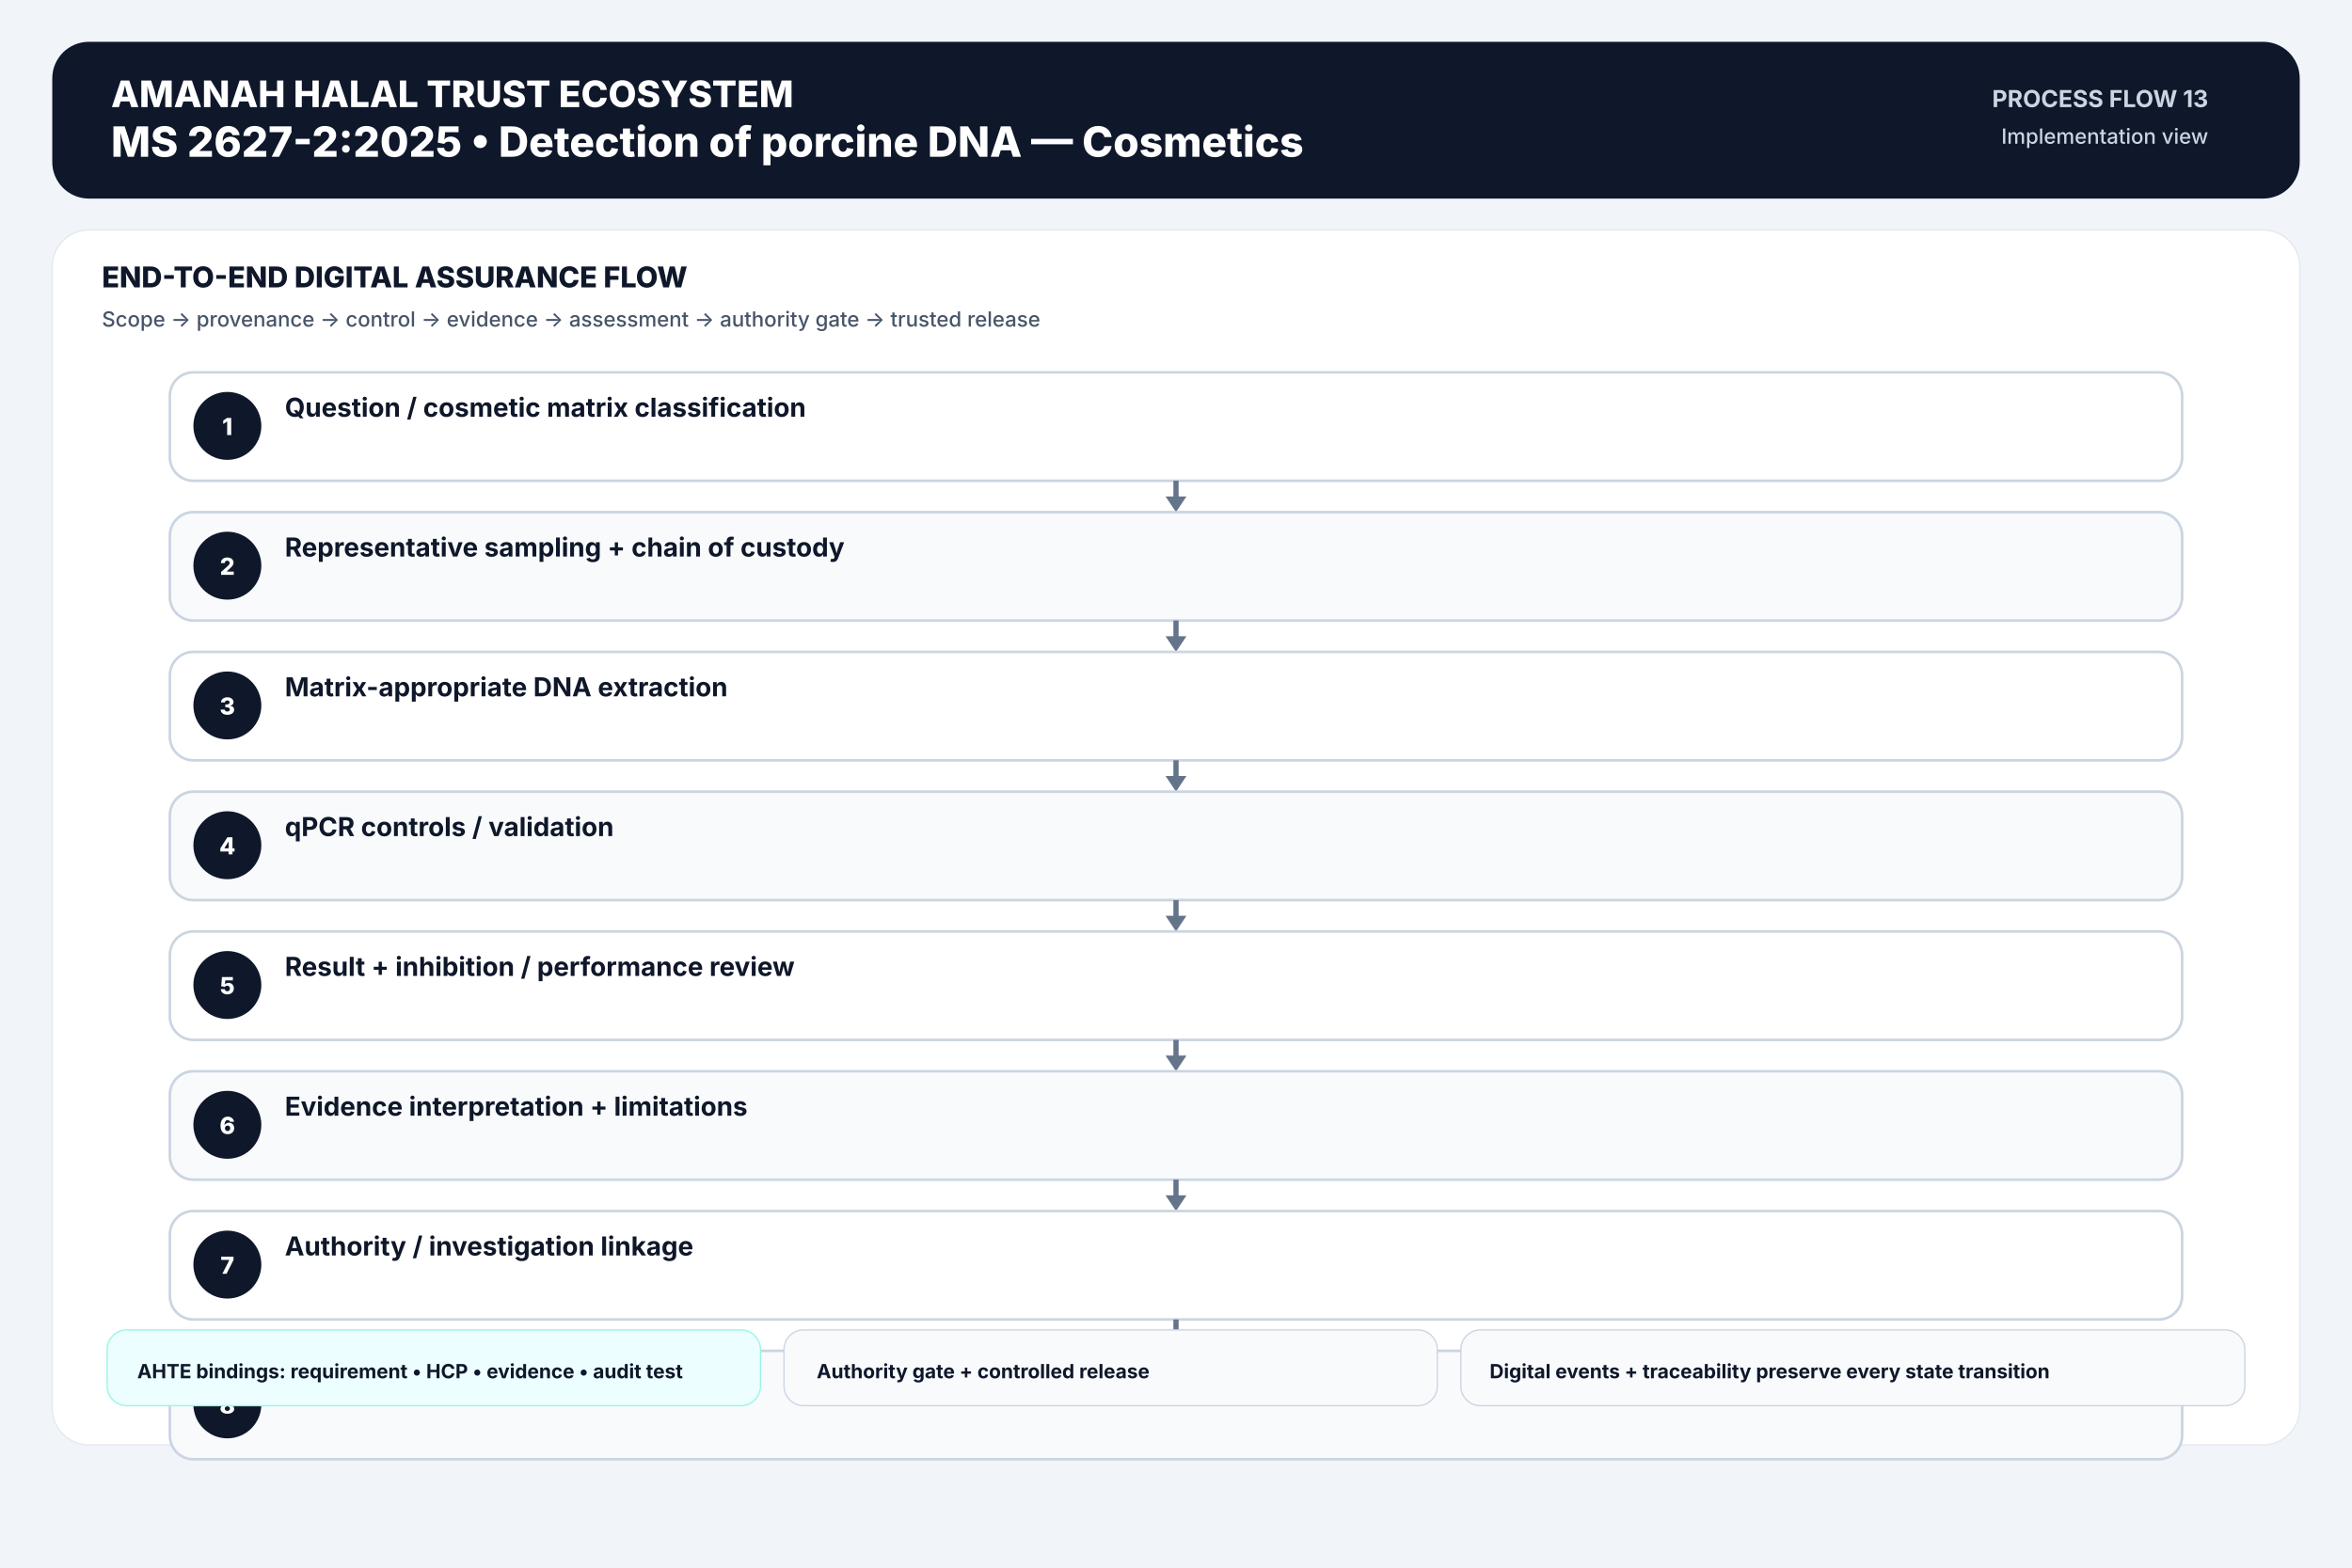
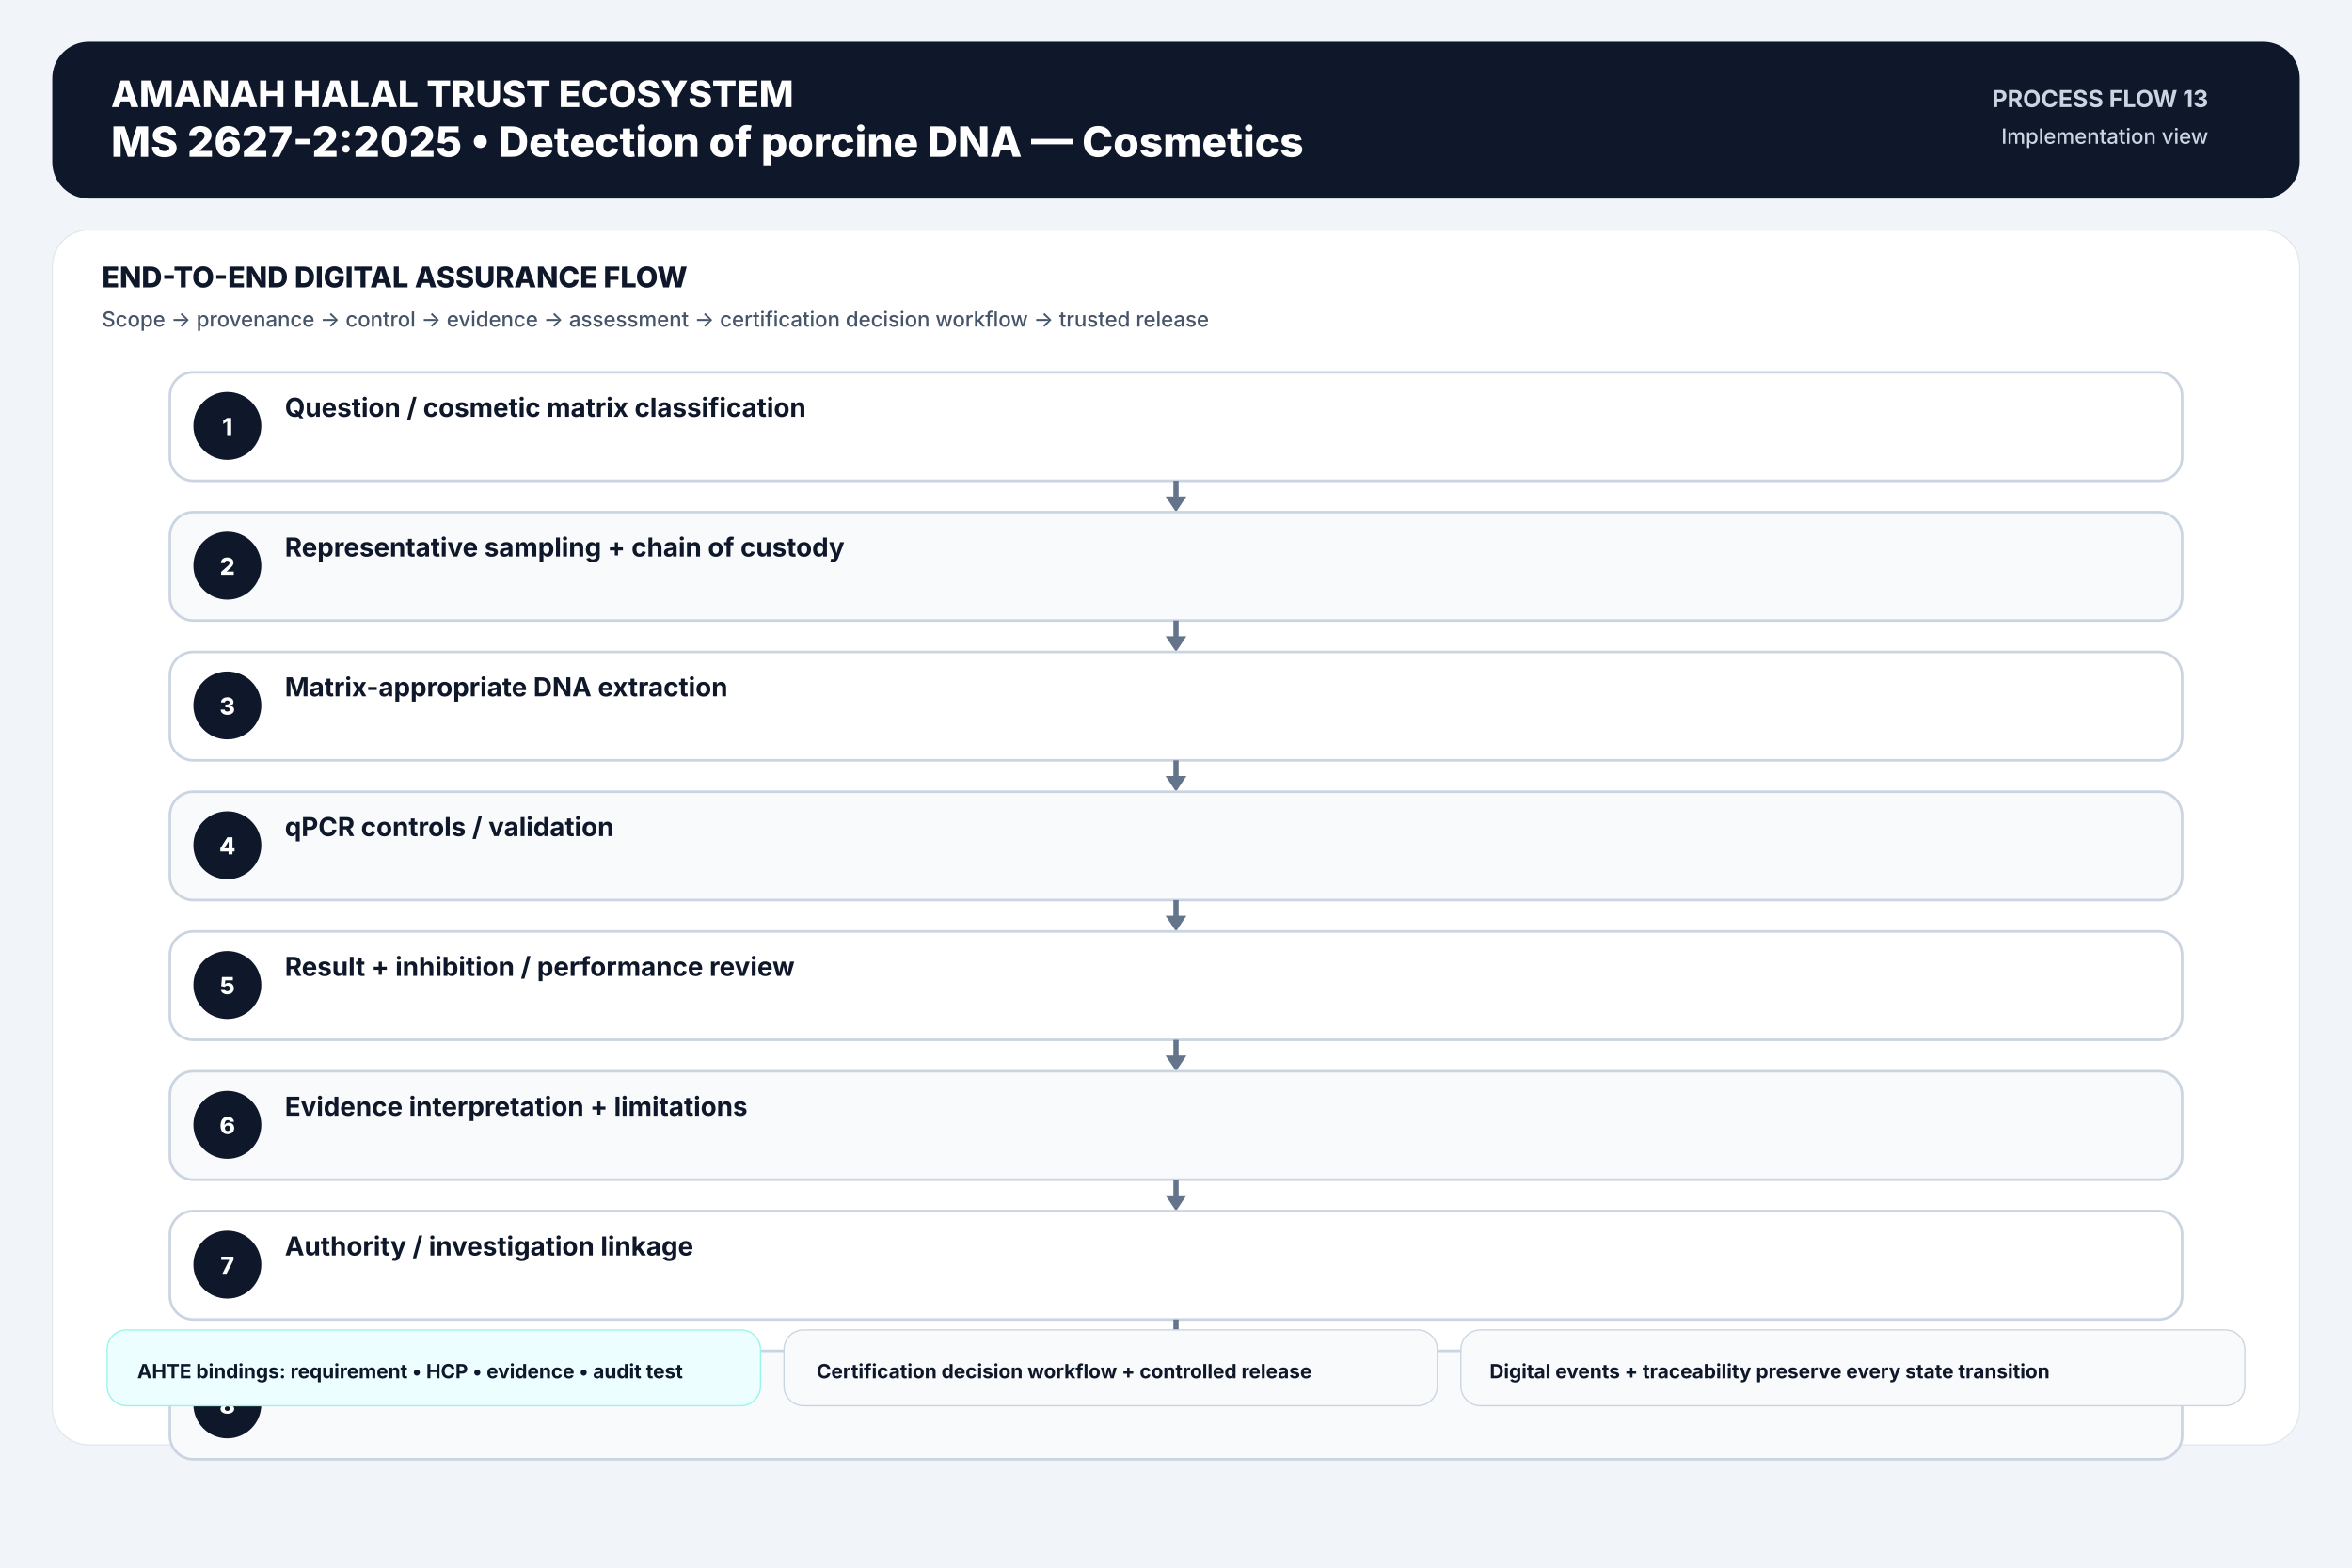
<svg xmlns="http://www.w3.org/2000/svg" width="1800" height="1200" viewBox="0 0 1800 1200">
  <rect width="1800" height="1200" fill="#f1f5f9" />
  <rect x="40" y="32" width="1720" height="120" rx="28" fill="#0f172a" />
  <text x="85" y="82" font-family="Inter,Arial,sans-serif" font-size="28" font-weight="800" text-anchor="start" fill="#ffffff">AMANAH HALAL TRUST ECOSYSTEM</text>
  <text x="85" y="120" font-family="Inter,Arial,sans-serif" font-size="32" font-weight="800" text-anchor="start" fill="#ffffff">MS 2627-2:2025  •  Detection of porcine DNA — Cosmetics</text>
  <text x="1690" y="82" font-family="Inter,Arial,sans-serif" font-size="18" font-weight="700" text-anchor="end" fill="#cbd5e1">PROCESS FLOW 13</text>
  <text x="1690" y="110" font-family="Inter,Arial,sans-serif" font-size="16" font-weight="500" text-anchor="end" fill="#cbd5e1">Implementation view</text>
  <rect x="40" y="176" width="1720" height="930" rx="28" fill="#ffffff" stroke="#e2e8f0" />
  <text x="78" y="220" font-family="Inter,Arial,sans-serif" font-size="22" font-weight="800" text-anchor="start" fill="#0f172a">END-TO-END DIGITAL ASSURANCE FLOW</text>
-   <text x="78" y="250" font-family="Inter,Arial,sans-serif" font-size="16" font-weight="500" text-anchor="start" fill="#475569">Scope → provenance → control → evidence → assessment → authority gate → trusted release</text>
+   <text x="78" y="250" font-family="Inter,Arial,sans-serif" font-size="16" font-weight="500" text-anchor="start" fill="#475569">Scope → provenance → control → evidence → assessment → certification decision workflow → trusted release</text>
  <rect x="130" y="285" width="1540" height="83" rx="18" fill="#ffffff" stroke="#cbd5e1" stroke-width="2" />
  <circle cx="174" cy="326" r="26" fill="#0f172a" />
  <text x="174" y="333" font-family="Inter,Arial,sans-serif" font-size="18" font-weight="800" text-anchor="middle" fill="#ffffff">1</text>
  <text x="218" y="319" font-family="Inter,Arial,sans-serif" font-size="20" font-weight="650" text-anchor="start" fill="#0f172a">Question / cosmetic matrix classification</text>
  <line x1="900.0" y1="368" x2="900.0" y2="385" stroke="#64748b" stroke-width="4" />
  <polygon points="892.0,380 908.0,380 900.0,392" fill="#64748b" />
  <rect x="130" y="392" width="1540" height="83" rx="18" fill="#f8fafc" stroke="#cbd5e1" stroke-width="2" />
  <circle cx="174" cy="433" r="26" fill="#0f172a" />
  <text x="174" y="440" font-family="Inter,Arial,sans-serif" font-size="18" font-weight="800" text-anchor="middle" fill="#ffffff">2</text>
  <text x="218" y="426" font-family="Inter,Arial,sans-serif" font-size="20" font-weight="650" text-anchor="start" fill="#0f172a">Representative sampling + chain of custody</text>
  <line x1="900.0" y1="475" x2="900.0" y2="492" stroke="#64748b" stroke-width="4" />
  <polygon points="892.0,487 908.0,487 900.0,499" fill="#64748b" />
  <rect x="130" y="499" width="1540" height="83" rx="18" fill="#ffffff" stroke="#cbd5e1" stroke-width="2" />
  <circle cx="174" cy="540" r="26" fill="#0f172a" />
  <text x="174" y="547" font-family="Inter,Arial,sans-serif" font-size="18" font-weight="800" text-anchor="middle" fill="#ffffff">3</text>
  <text x="218" y="533" font-family="Inter,Arial,sans-serif" font-size="20" font-weight="650" text-anchor="start" fill="#0f172a">Matrix-appropriate DNA extraction</text>
  <line x1="900.0" y1="582" x2="900.0" y2="599" stroke="#64748b" stroke-width="4" />
  <polygon points="892.0,594 908.0,594 900.0,606" fill="#64748b" />
  <rect x="130" y="606" width="1540" height="83" rx="18" fill="#f8fafc" stroke="#cbd5e1" stroke-width="2" />
  <circle cx="174" cy="647" r="26" fill="#0f172a" />
  <text x="174" y="654" font-family="Inter,Arial,sans-serif" font-size="18" font-weight="800" text-anchor="middle" fill="#ffffff">4</text>
  <text x="218" y="640" font-family="Inter,Arial,sans-serif" font-size="20" font-weight="650" text-anchor="start" fill="#0f172a">qPCR controls / validation</text>
  <line x1="900.0" y1="689" x2="900.0" y2="706" stroke="#64748b" stroke-width="4" />
  <polygon points="892.0,701 908.0,701 900.0,713" fill="#64748b" />
  <rect x="130" y="713" width="1540" height="83" rx="18" fill="#ffffff" stroke="#cbd5e1" stroke-width="2" />
  <circle cx="174" cy="754" r="26" fill="#0f172a" />
  <text x="174" y="761" font-family="Inter,Arial,sans-serif" font-size="18" font-weight="800" text-anchor="middle" fill="#ffffff">5</text>
  <text x="218" y="747" font-family="Inter,Arial,sans-serif" font-size="20" font-weight="650" text-anchor="start" fill="#0f172a">Result + inhibition / performance review</text>
  <line x1="900.0" y1="796" x2="900.0" y2="813" stroke="#64748b" stroke-width="4" />
  <polygon points="892.0,808 908.0,808 900.0,820" fill="#64748b" />
  <rect x="130" y="820" width="1540" height="83" rx="18" fill="#f8fafc" stroke="#cbd5e1" stroke-width="2" />
  <circle cx="174" cy="861" r="26" fill="#0f172a" />
  <text x="174" y="868" font-family="Inter,Arial,sans-serif" font-size="18" font-weight="800" text-anchor="middle" fill="#ffffff">6</text>
  <text x="218" y="854" font-family="Inter,Arial,sans-serif" font-size="20" font-weight="650" text-anchor="start" fill="#0f172a">Evidence interpretation + limitations</text>
  <line x1="900.0" y1="903" x2="900.0" y2="920" stroke="#64748b" stroke-width="4" />
  <polygon points="892.0,915 908.0,915 900.0,927" fill="#64748b" />
  <rect x="130" y="927" width="1540" height="83" rx="18" fill="#ffffff" stroke="#cbd5e1" stroke-width="2" />
  <circle cx="174" cy="968" r="26" fill="#0f172a" />
  <text x="174" y="975" font-family="Inter,Arial,sans-serif" font-size="18" font-weight="800" text-anchor="middle" fill="#ffffff">7</text>
  <text x="218" y="961" font-family="Inter,Arial,sans-serif" font-size="20" font-weight="650" text-anchor="start" fill="#0f172a">Authority / investigation linkage</text>
  <line x1="900.0" y1="1010" x2="900.0" y2="1027" stroke="#64748b" stroke-width="4" />
  <polygon points="892.0,1022 908.0,1022 900.0,1034" fill="#64748b" />
  <rect x="130" y="1034" width="1540" height="83" rx="18" fill="#f8fafc" stroke="#cbd5e1" stroke-width="2" />
  <circle cx="174" cy="1075" r="26" fill="#0f172a" />
  <text x="174" y="1082" font-family="Inter,Arial,sans-serif" font-size="18" font-weight="800" text-anchor="middle" fill="#ffffff">8</text>
  <text x="218" y="1068" font-family="Inter,Arial,sans-serif" font-size="20" font-weight="650" text-anchor="start" fill="#0f172a">Decision / traceability linkage</text>
  <rect x="82" y="1018" width="500" height="58" rx="15" fill="#ecfeff" stroke="#99f6e4" />
  <text x="105" y="1055" font-family="Inter,Arial,sans-serif" font-size="15" font-weight="650" text-anchor="start" fill="#0f172a">AHTE bindings: requirement • HCP • evidence • audit test</text>
  <rect x="600" y="1018" width="500" height="58" rx="15" fill="#f8fafc" stroke="#cbd5e1" />
-   <text x="625" y="1055" font-family="Inter,Arial,sans-serif" font-size="15" font-weight="650" text-anchor="start" fill="#0f172a">Authority gate + controlled release</text>
+   <text x="625" y="1055" font-family="Inter,Arial,sans-serif" font-size="15" font-weight="650" text-anchor="start" fill="#0f172a">Certification decision workflow + controlled release</text>
  <rect x="1118" y="1018" width="600" height="58" rx="15" fill="#f8fafc" stroke="#cbd5e1" />
  <text x="1140" y="1055" font-family="Inter,Arial,sans-serif" font-size="15" font-weight="650" text-anchor="start" fill="#0f172a">Digital events + traceability preserve every state transition</text>
</svg>
